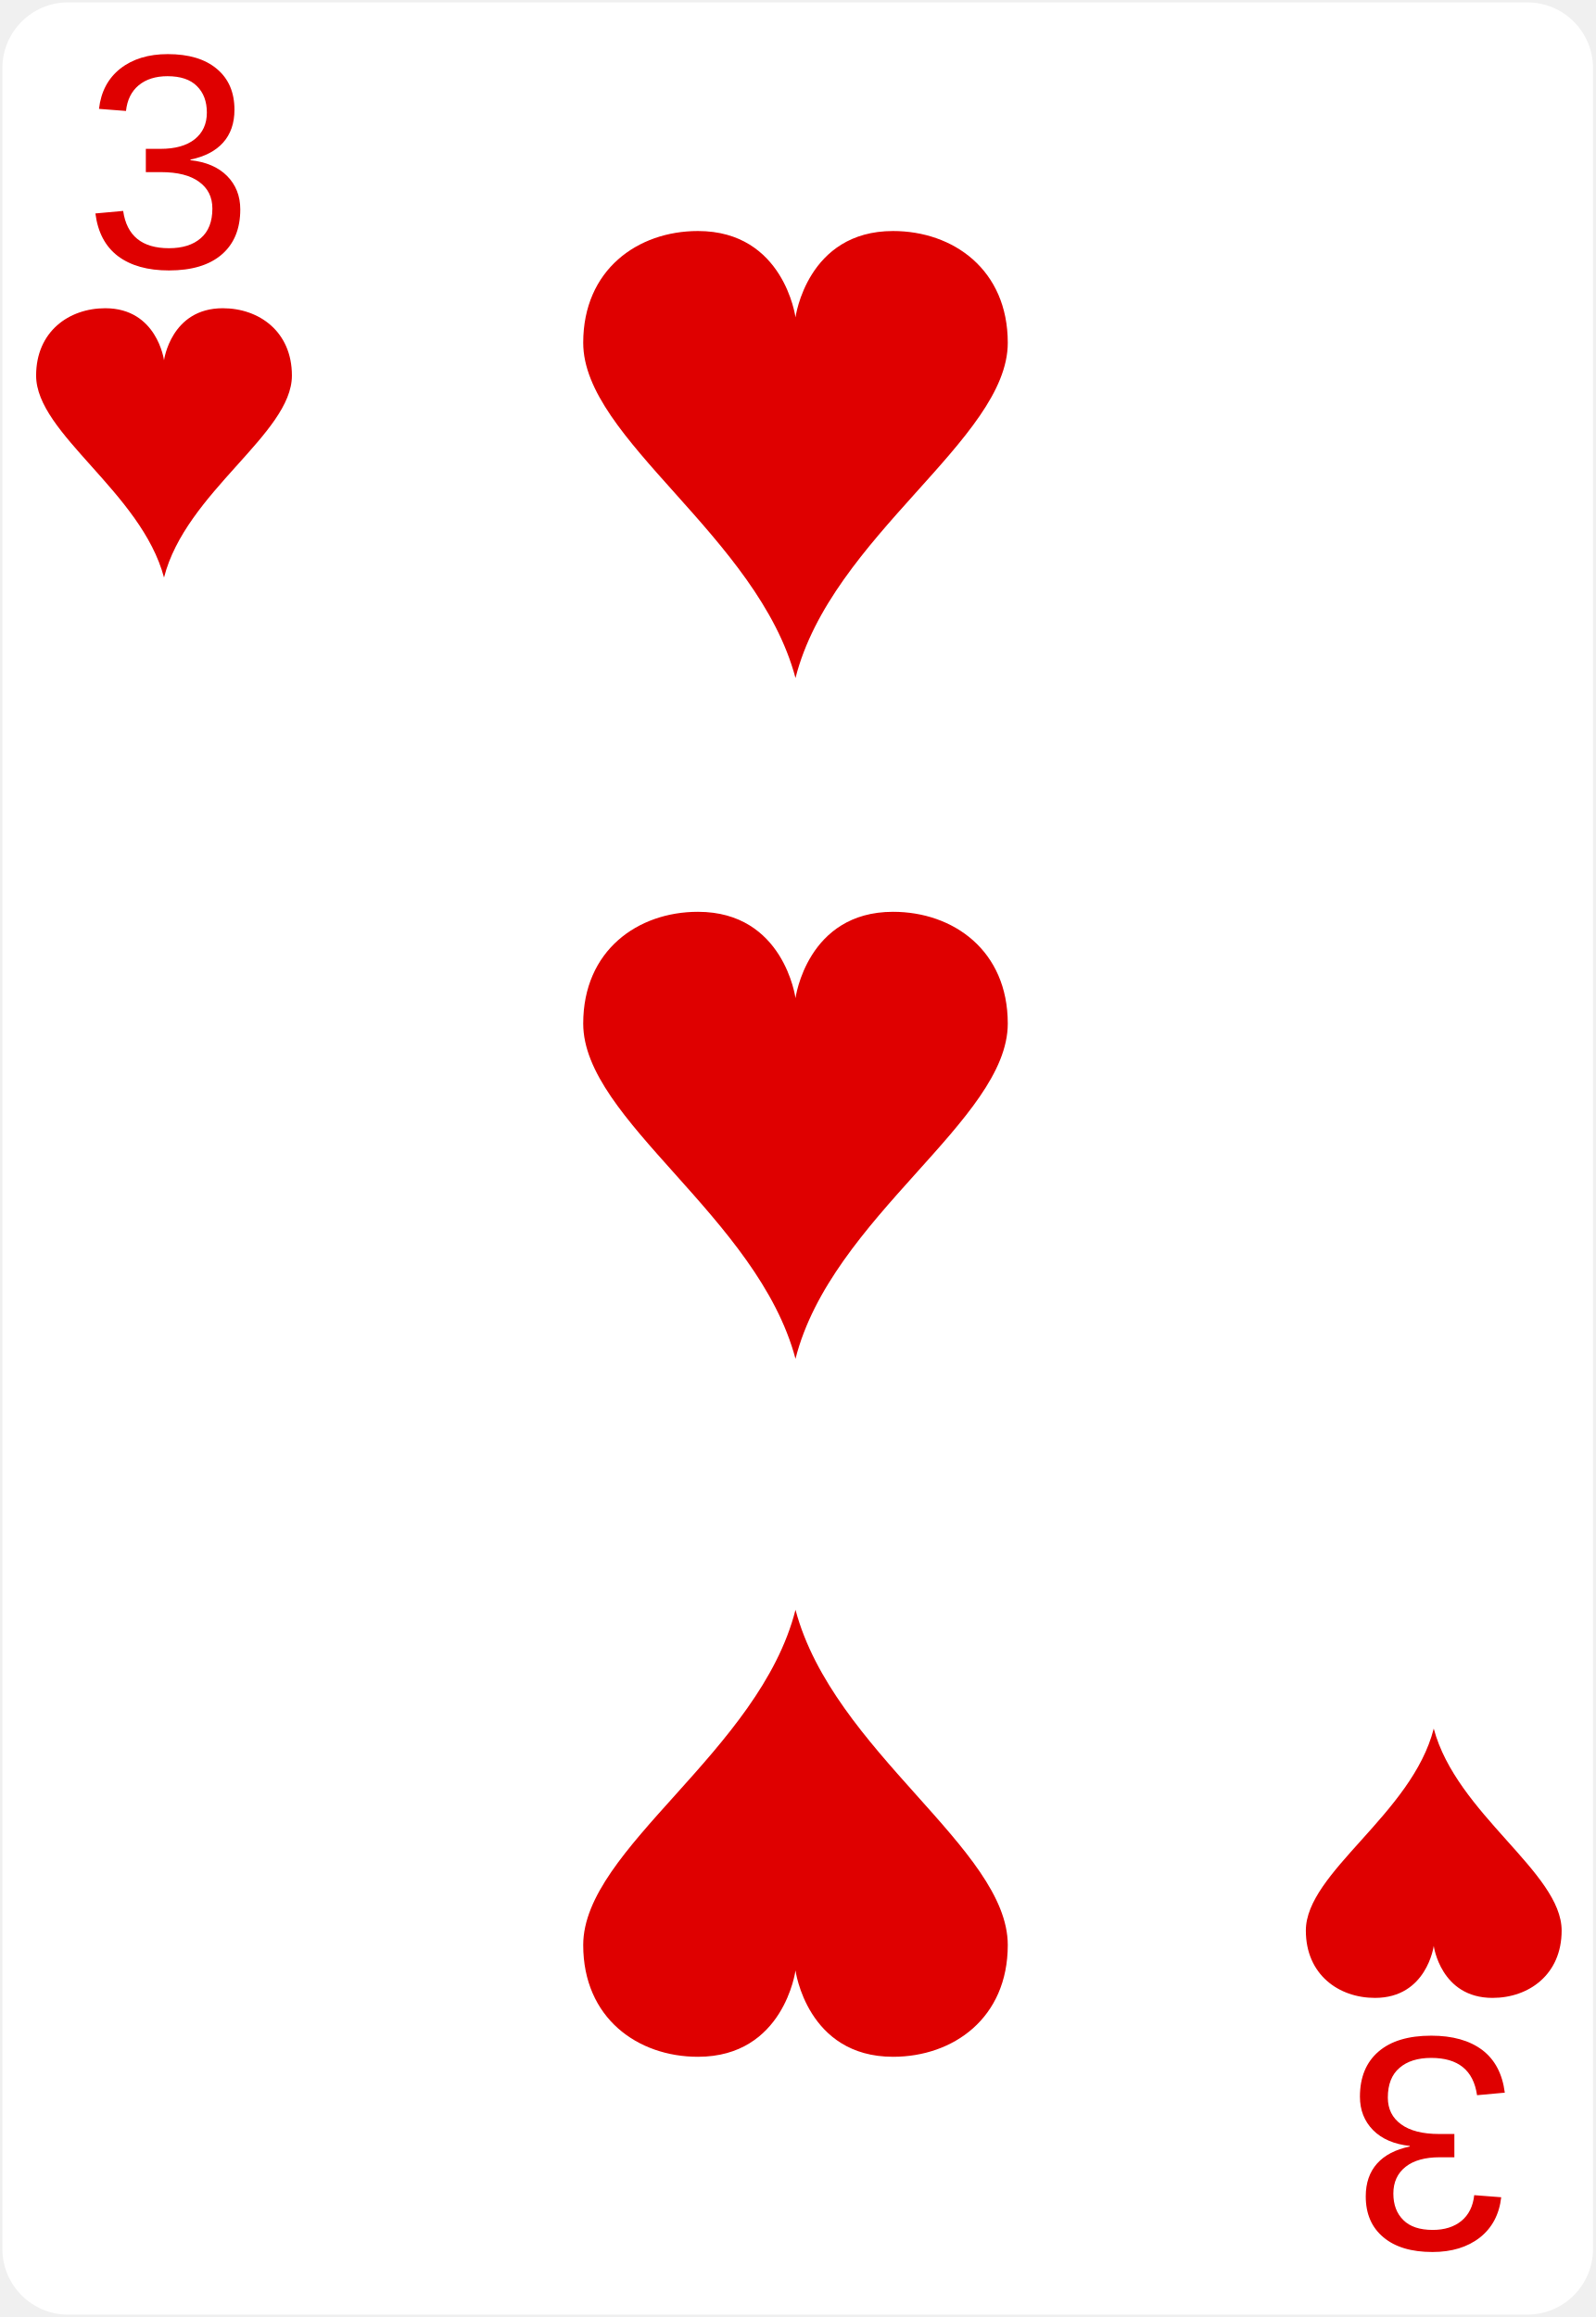
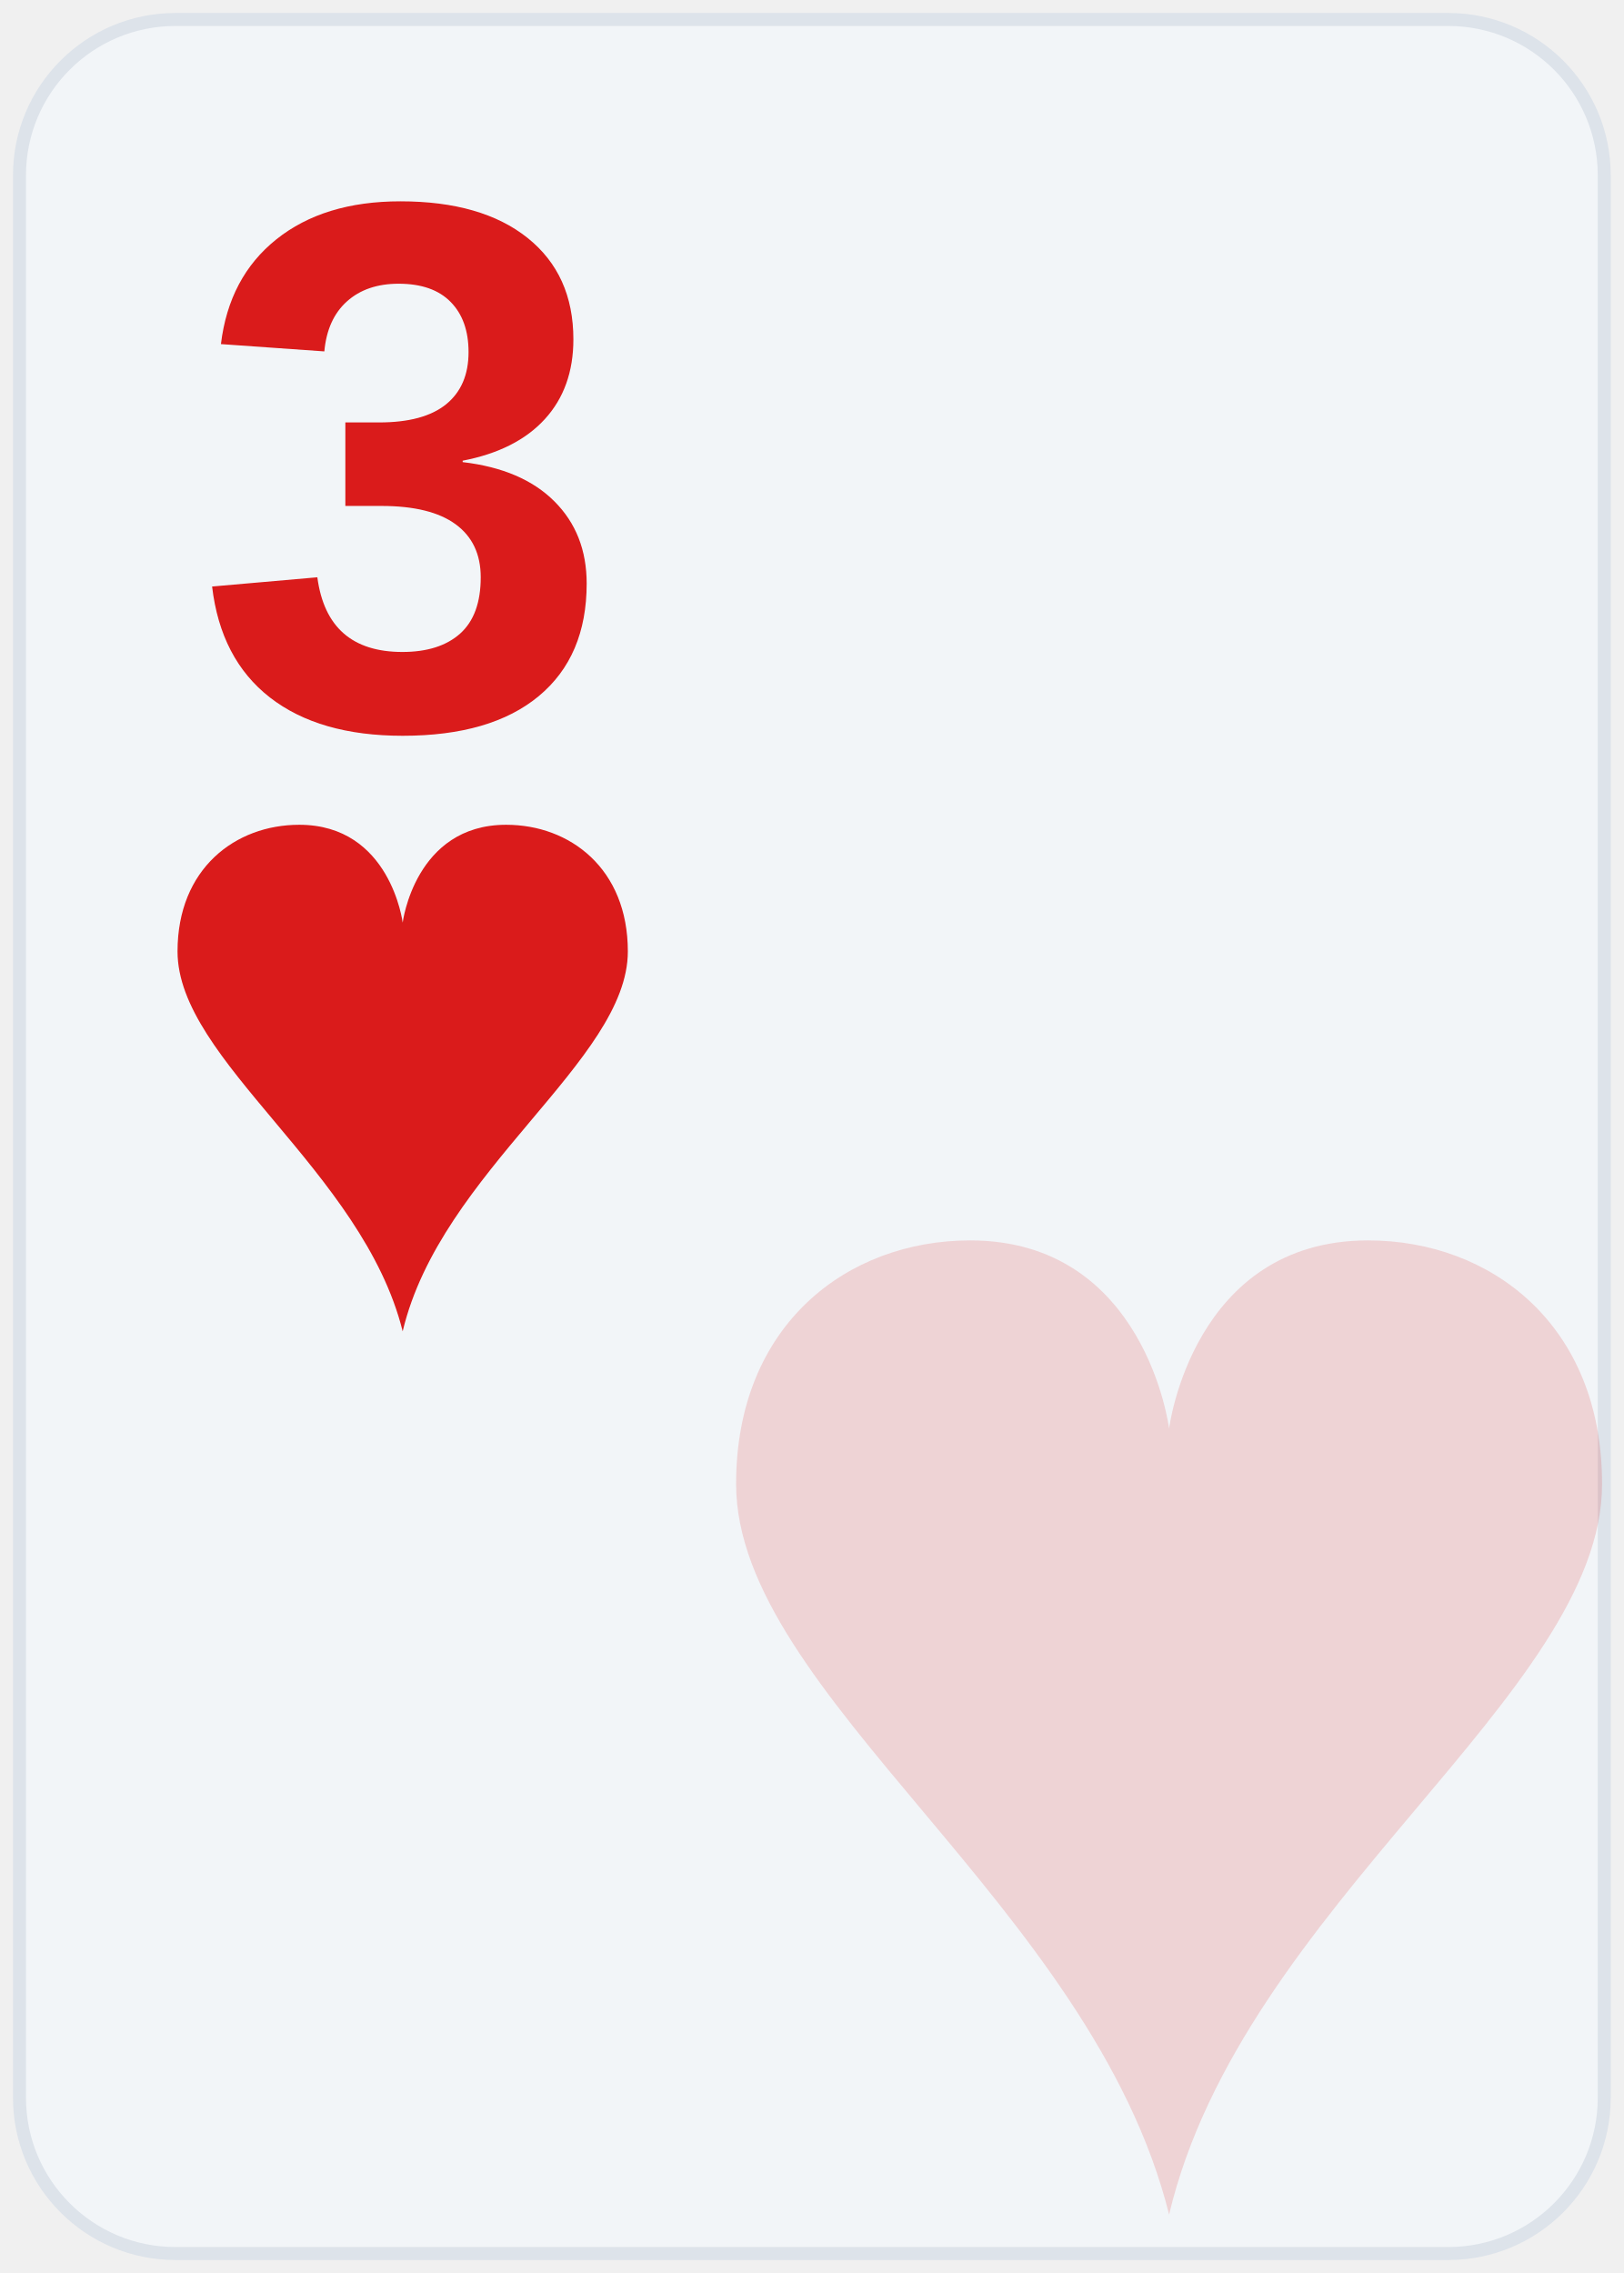
- <svg xmlns="http://www.w3.org/2000/svg" xmlns:xlink="http://www.w3.org/1999/xlink" width="167.087pt" height="242.667pt" viewBox="0 0 167.087 242.667" xml:space="preserve" id="svg2" version="1.1">
-   <defs id="defs41">
-     <radialGradient xlink:href="#linearGradient3773" id="radialGradient3781" cx="-0.158" cy="-8.835" fx="-0.158" fy="-8.835" r="8" gradientTransform="matrix(-1.584269,-0.02349808,0.03071979,-2.477574,-0.2485638,-26.71351)" gradientUnits="userSpaceOnUse" />
-     <linearGradient id="linearGradient3773">
-       <stop style="stop-color:#000000;stop-opacity:1;" offset="0" id="stop3775" />
-       <stop style="stop-color:#000000;stop-opacity:0.649;" offset="1" id="stop3777" />
-     </linearGradient>
-     <radialGradient xlink:href="#linearGradient3773" id="radialGradient3957" cx="-0.158" cy="-8.835" fx="-0.158" fy="-8.835" r="8" gradientTransform="matrix(-1.584269,-0.02349808,0.03071979,-2.477574,-0.2485638,-26.71351)" gradientUnits="userSpaceOnUse" />
-     <linearGradient id="linearGradient3959">
-       <stop style="stop-color:#000000;stop-opacity:1;" offset="0" id="stop3961" />
-       <stop style="stop-color:#000000;stop-opacity:0.649;" offset="1" id="stop3963" />
-     </linearGradient>
-     <radialGradient r="81.903" fy="509.476" fx="168.025" cy="509.476" cx="168.025" gradientTransform="matrix(1.25656,-0.7774064,0.3366382,0.5361257,-221.2021,359.2426)" gradientUnits="userSpaceOnUse" id="radialGradient3975" xlink:href="#linearGradient3784-4" />
-     <linearGradient id="linearGradient3784-4">
-       <stop style="stop-color:#ffffff;stop-opacity:0.435;" offset="0" id="stop3786-8" />
-       <stop style="stop-color:#000000;stop-opacity:0;" offset="1" id="stop3788-6" />
-     </linearGradient>
-     <radialGradient xlink:href="#linearGradient3784-4-5" id="radialGradient3929" gradientUnits="userSpaceOnUse" gradientTransform="matrix(1.25656,-0.7774064,0.3366382,0.5361257,-221.2021,359.2426)" cx="168.025" cy="509.476" fx="168.025" fy="509.476" r="81.903" />
-     <linearGradient id="linearGradient3784-4-5">
-       <stop style="stop-color:#ffffff;stop-opacity:0.489;" offset="0" id="stop3786-8-0" />
-       <stop style="stop-color:#000000;stop-opacity:0;" offset="1" id="stop3788-6-3" />
-     </linearGradient>
-     <radialGradient xlink:href="#linearGradient3784-4-1" id="radialGradient3927" gradientUnits="userSpaceOnUse" gradientTransform="matrix(1.25656,-0.7774064,0.3366382,0.5361257,-221.2021,359.2426)" cx="168.025" cy="509.476" fx="168.025" fy="509.476" r="81.903" />
-     <linearGradient id="linearGradient3784-4-1">
-       <stop style="stop-color:#ffffff;stop-opacity:0.237;" offset="0" id="stop3786-8-03" />
-       <stop style="stop-color:#000000;stop-opacity:0;" offset="1" id="stop3788-6-6" />
-     </linearGradient>
-     <radialGradient xlink:href="#linearGradient3768" id="radialGradient3776" cx="-0.206" cy="-4.579" fx="-0.206" fy="-4.579" r="8" gradientTransform="matrix(-1,0,0,-1.720176,-0.4120407,-13.02719)" gradientUnits="userSpaceOnUse" />
-     <linearGradient id="linearGradient3768">
-       <stop style="stop-color:#df0000;stop-opacity:1;" offset="0" id="stop3770" />
-       <stop style="stop-color:#df0000;stop-opacity:0.672;" offset="1" id="stop3772" />
-     </linearGradient>
-     <radialGradient r="81.903" fy="511.223" fx="171.487" cy="511.223" cx="171.487" gradientTransform="matrix(1.152989,-0.6739155,0.3948202,0.6754904,-233.6326,270.4008)" gradientUnits="userSpaceOnUse" id="radialGradient4013" xlink:href="#linearGradient3784-4-6" />
-     <linearGradient id="linearGradient3784-4-6">
-       <stop style="stop-color:#ffffff;stop-opacity:0.313;" offset="0" id="stop3786-8-8" />
-       <stop style="stop-color:#000000;stop-opacity:0;" offset="1" id="stop3788-6-8" />
-     </linearGradient>
-     <radialGradient r="81.903" fy="492.632" fx="159.354" cy="492.632" cx="159.354" gradientTransform="matrix(1.089478,-0.715138,0.4464527,0.6562658,-244.9333,290.9185)" gradientUnits="userSpaceOnUse" id="radialGradient4013-8" xlink:href="#linearGradient3784-4-2" />
-     <linearGradient id="linearGradient3784-4-2">
-       <stop style="stop-color:#ffffff;stop-opacity:0.29;" offset="0" id="stop3786-8-1" />
-       <stop style="stop-color:#000000;stop-opacity:0;" offset="1" id="stop3788-6-5" />
-     </linearGradient>
-     <radialGradient r="81.903" fy="492.632" fx="159.354" cy="492.632" cx="159.354" gradientTransform="matrix(1.089478,-0.715138,0.4464527,0.6562658,-244.9333,290.9185)" gradientUnits="userSpaceOnUse" id="radialGradient3073" xlink:href="#linearGradient3784-4-2" />
+ <svg xmlns="http://www.w3.org/2000/svg" width="250" height="350" viewBox="0 0 250 350">
+   <defs>
+     <clipPath id="cc_3H">
+       <rect x="3" y="3" width="244" height="344" rx="24" ry="24" />
+     </clipPath>
  </defs>
-   <g id="Layer_x0020_1" style="fill-rule:nonzero;clip-rule:nonzero;stroke:#000000;stroke-miterlimit:4;">
-     <path style="fill:#FFFFFF;stroke-width:0;" d="M166.837,235.548c0,3.777-3.087,6.869-6.871,6.869H7.111c-3.775,0-6.861-3.092-6.861-6.869V7.12C0.25,3.343,3.336,0.25,7.111,0.25h152.855    c3.784,0,6.871,3.093,6.871,6.87v228.428z" id="path5" />
-     <g style="stroke:none;" id="g7">
-       <g id="g9">
- 				
- 			</g>
-     </g>
-     <g id="g15">
- 			
- 		</g>
-     <g id="g19">
- 			
- 		</g>
-     <g style="stroke:none;" id="g23">
-       <g id="g25">
- 				
- 			</g>
-     </g>
-     <g style="stroke:none;" id="g31">
-       <g id="g33">
- 				
- 			</g>
-     </g>
+   <rect x="3" y="3" width="244" height="344" rx="24" ry="24" fill="#f2f5f8" stroke="#dde3ea" stroke-width="2" />
+   <g clip-path="url(#cc_3H)">
+     <path d="M 3.676,-9 C 0.433,-9 0,-5.523 0,-5.523 0,-5.523 -0.433,-9 -3.676,-9 -5.946,-9 -8,-7.441 -8,-4.5 -8,-0.614 -1.421,3.294 0,9 1.352,3.299 8,-0.614 8,-4.5 8,-7.441 5.946,-9 3.676,-9 z" fill="#da1b1b" opacity="0.16" transform="translate(180,266) scale(8.3333) translate(0,0)" />
  </g>
-   <text xml:space="preserve" style="font-size:32px;font-style:normal;font-weight:normal;line-height:125%;letter-spacing:0px;word-spacing:0px;fill:#df0000;fill-opacity:1;stroke:none;font-family:Bitstream Vera Sans" x="8.775" y="28.013" id="text3788">
-     <tspan id="tspan3790" x="8.775" y="28.013" style="font-style:normal;font-variant:normal;font-weight:normal;font-stretch:normal;fill:#df0000;fill-opacity:1;font-family:Arial;-inkscape-font-specification:Arial">3</tspan>
-   </text>
-   <g transform="matrix(1.674307,0,0,1.566992,17.17751,46.38532)" id="layer1-9-6" style="fill:#df0000;fill-opacity:1">
-     <path style="fill:#df0000;fill-opacity:1" id="hl-8" d="M 3.676,-9 C 0.433,-9 0,-5.523 0,-5.523 0,-5.523 -0.433,-9 -3.676,-9 -5.946,-9 -8,-7.441 -8,-4.5 -8,-0.614 -1.421,3.294 0,9 1.352,3.299 8,-0.614 8,-4.5 8,-7.441 5.946,-9 3.676,-9 z" />
-   </g>
-   <text xml:space="preserve" style="font-size:32px;font-style:normal;font-weight:normal;line-height:125%;letter-spacing:0px;word-spacing:0px;fill:#df0000;fill-opacity:1;stroke:none;font-family:Bitstream Vera Sans" x="-158.818" y="-213.515" id="text3788-4" transform="scale(-1,-1)">
-     <tspan id="tspan3790-3" x="-158.818" y="-213.515" style="font-style:normal;font-variant:normal;font-weight:normal;font-stretch:normal;fill:#df0000;fill-opacity:1;font-family:Arial;-inkscape-font-specification:Arial">3</tspan>
-   </text>
-   <g transform="matrix(-1.674307,0,0,-1.566992,150.156,195.1431)" id="layer1-9-6-5" style="fill:#df0000;fill-opacity:1">
-     <path style="fill:#df0000;fill-opacity:1" id="hl-8-1" d="M 3.676,-9 C 0.433,-9 0,-5.523 0,-5.523 0,-5.523 -0.433,-9 -3.676,-9 -5.946,-9 -8,-7.441 -8,-4.5 -8,-0.614 -1.421,3.294 0,9 1.352,3.299 8,-0.614 8,-4.5 8,-7.441 5.946,-9 3.676,-9 z" />
-   </g>
-   <g transform="matrix(2.779008,0,0,2.600887,83.31227,47.60377)" id="layer1-9-6-8" style="fill:#df0000;fill-opacity:1">
-     <path style="fill:#df0000;fill-opacity:1" id="hl-8-8" d="M 3.676,-9 C 0.433,-9 0,-5.523 0,-5.523 0,-5.523 -0.433,-9 -3.676,-9 -5.946,-9 -8,-7.441 -8,-4.5 -8,-0.614 -1.421,3.294 0,9 1.352,3.299 8,-0.614 8,-4.5 8,-7.441 5.946,-9 3.676,-9 z" />
-   </g>
-   <g transform="matrix(-2.779008,0,0,-2.600887,83.31227,192.0062)" id="layer1-9-6-8-9" style="fill:#df0000;fill-opacity:1">
-     <path style="fill:#df0000;fill-opacity:1" id="hl-8-8-5" d="M 3.676,-9 C 0.433,-9 0,-5.523 0,-5.523 0,-5.523 -0.433,-9 -3.676,-9 -5.946,-9 -8,-7.441 -8,-4.5 -8,-0.614 -1.421,3.294 0,9 1.352,3.299 8,-0.614 8,-4.5 8,-7.441 5.946,-9 3.676,-9 z" />
-   </g>
-   <g transform="matrix(2.779008,0,0,2.600887,83.31227,118.9046)" id="layer1-9-6-8-8" style="fill:#df0000;fill-opacity:1">
-     <path style="fill:#df0000;fill-opacity:1" id="hl-8-8-8" d="M 3.676,-9 C 0.433,-9 0,-5.523 0,-5.523 0,-5.523 -0.433,-9 -3.676,-9 -5.946,-9 -8,-7.441 -8,-4.5 -8,-0.614 -1.421,3.294 0,9 1.352,3.299 8,-0.614 8,-4.5 8,-7.441 5.946,-9 3.676,-9 z" />
-   </g>
+   <text x="30" y="112" text-anchor="start" font-family="'Space Grotesk', Arial, sans-serif" font-weight="700" font-size="116" letter-spacing="0" fill="#da1b1b">3</text>
+   <path d="M 3.676,-9 C 0.433,-9 0,-5.523 0,-5.523 0,-5.523 -0.433,-9 -3.676,-9 -5.946,-9 -8,-7.441 -8,-4.5 -8,-0.614 -1.421,3.294 0,9 1.352,3.299 8,-0.614 8,-4.5 8,-7.441 5.946,-9 3.676,-9 z" fill="#da1b1b" transform="translate(62,166) scale(4.3333) translate(0,0)" />
</svg>
